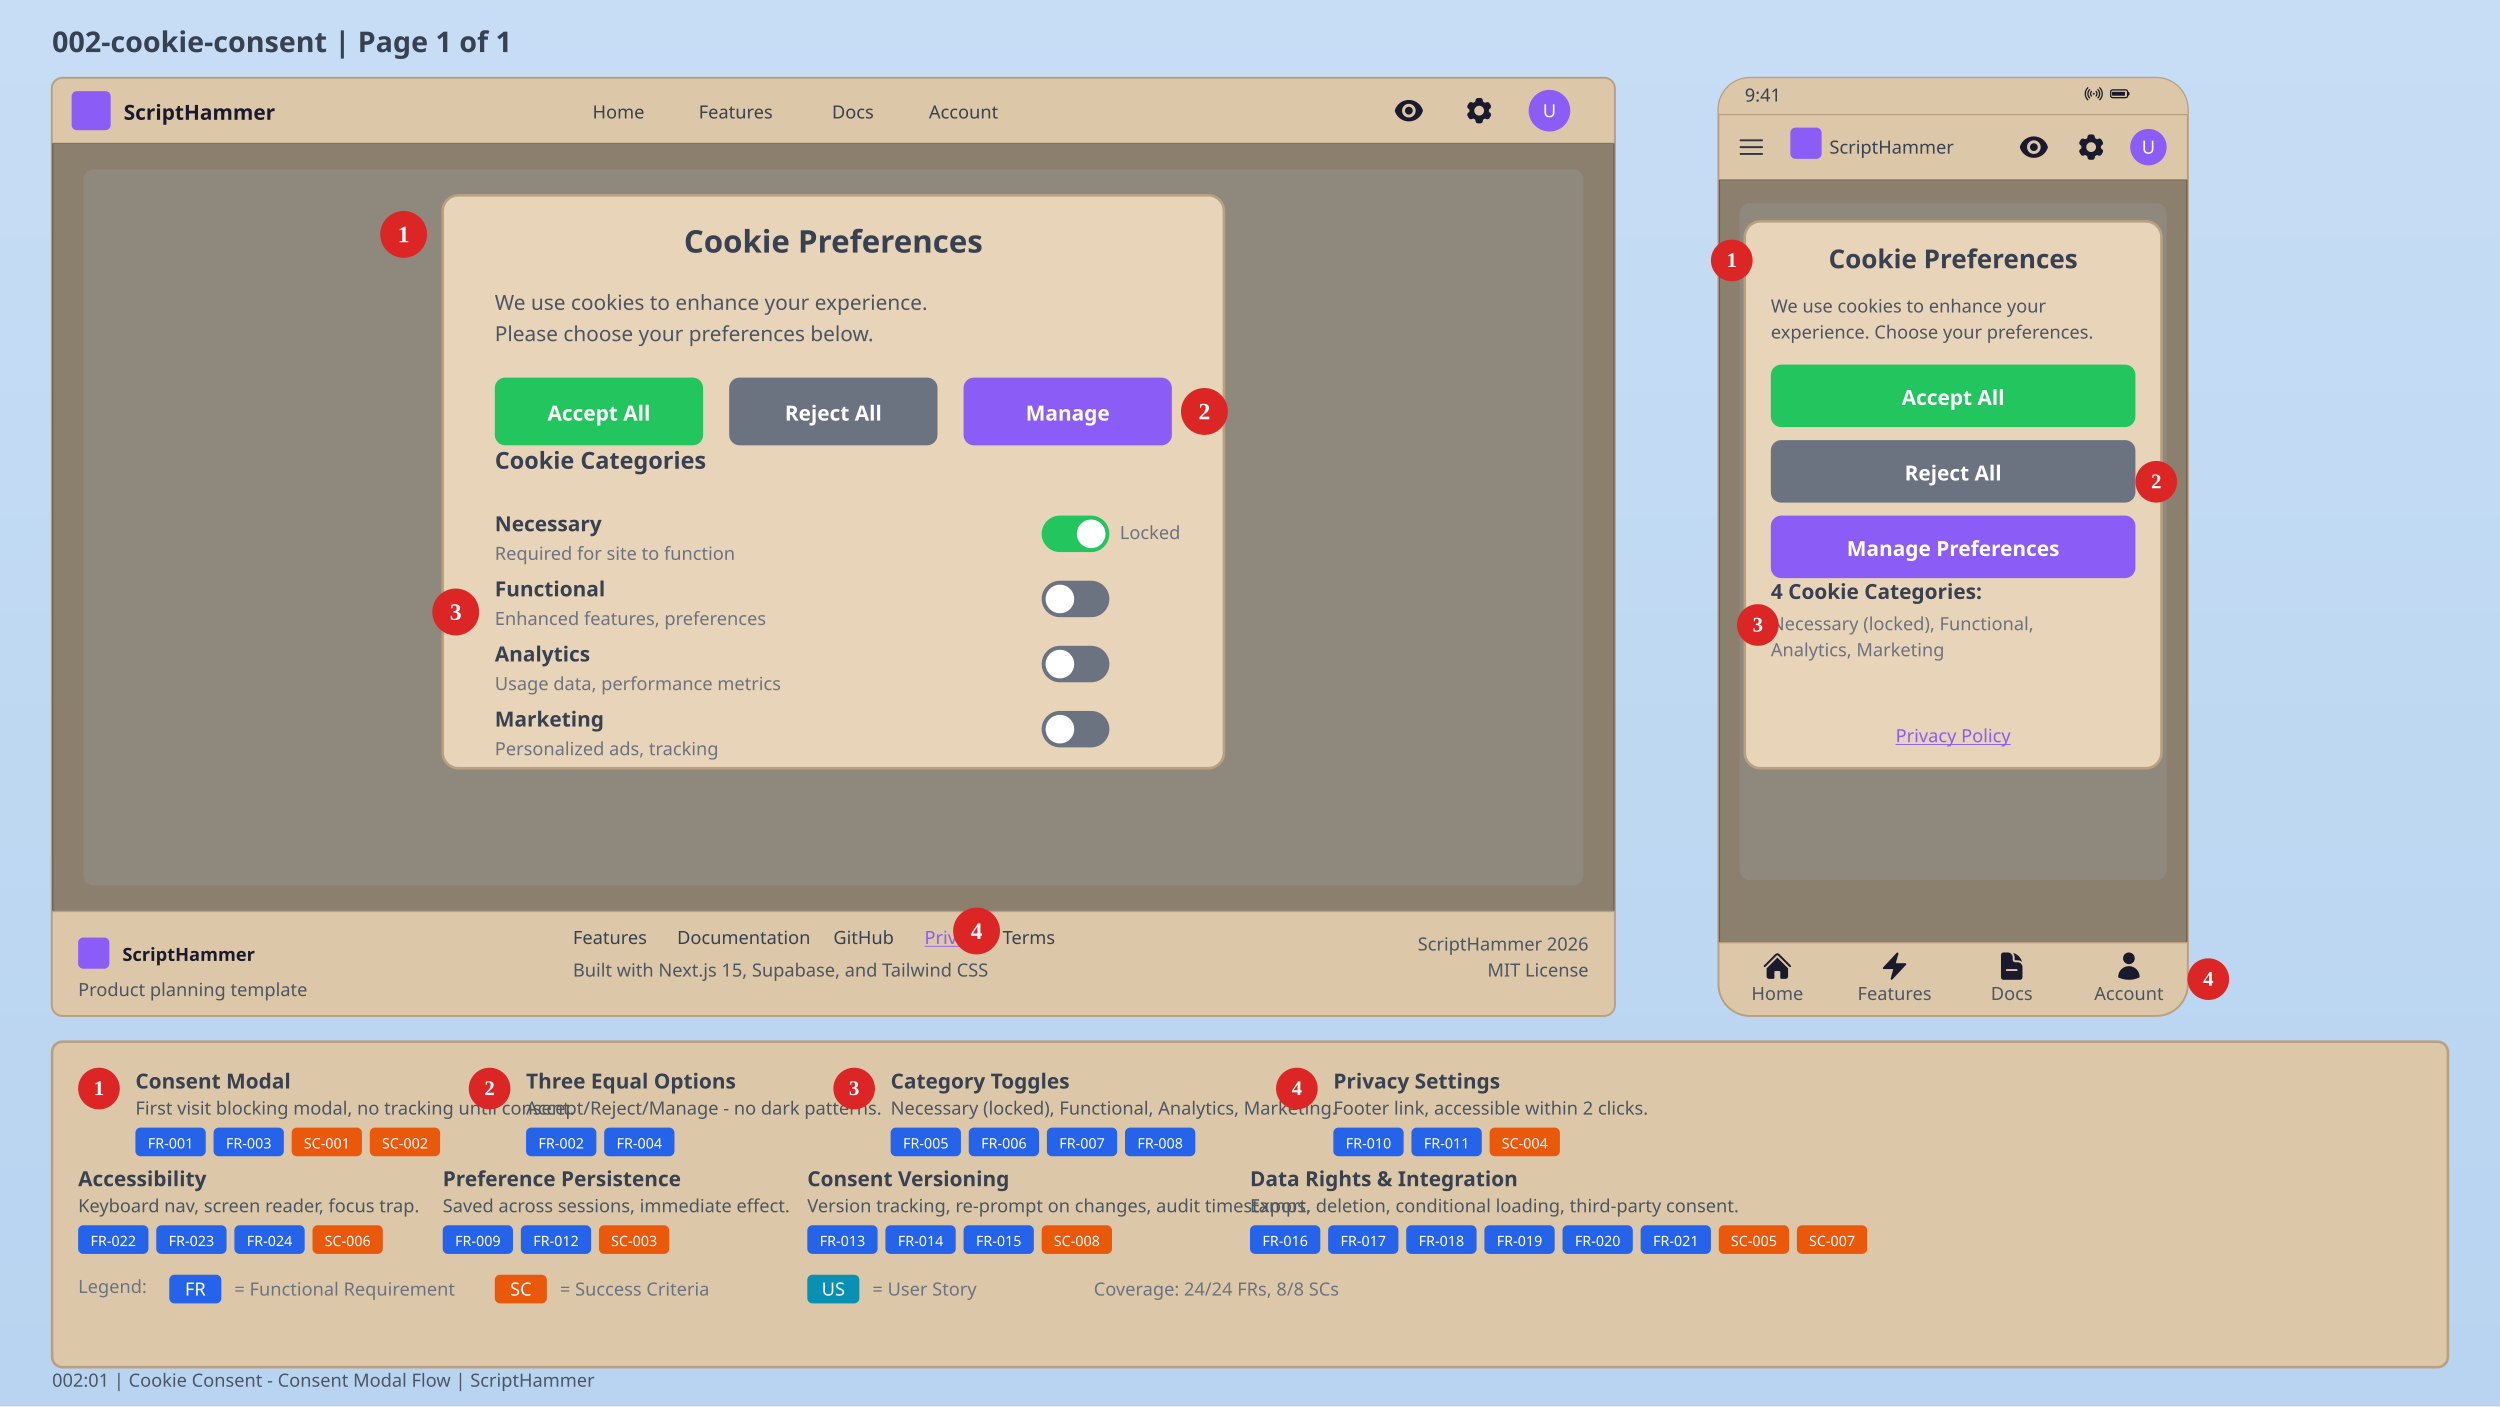
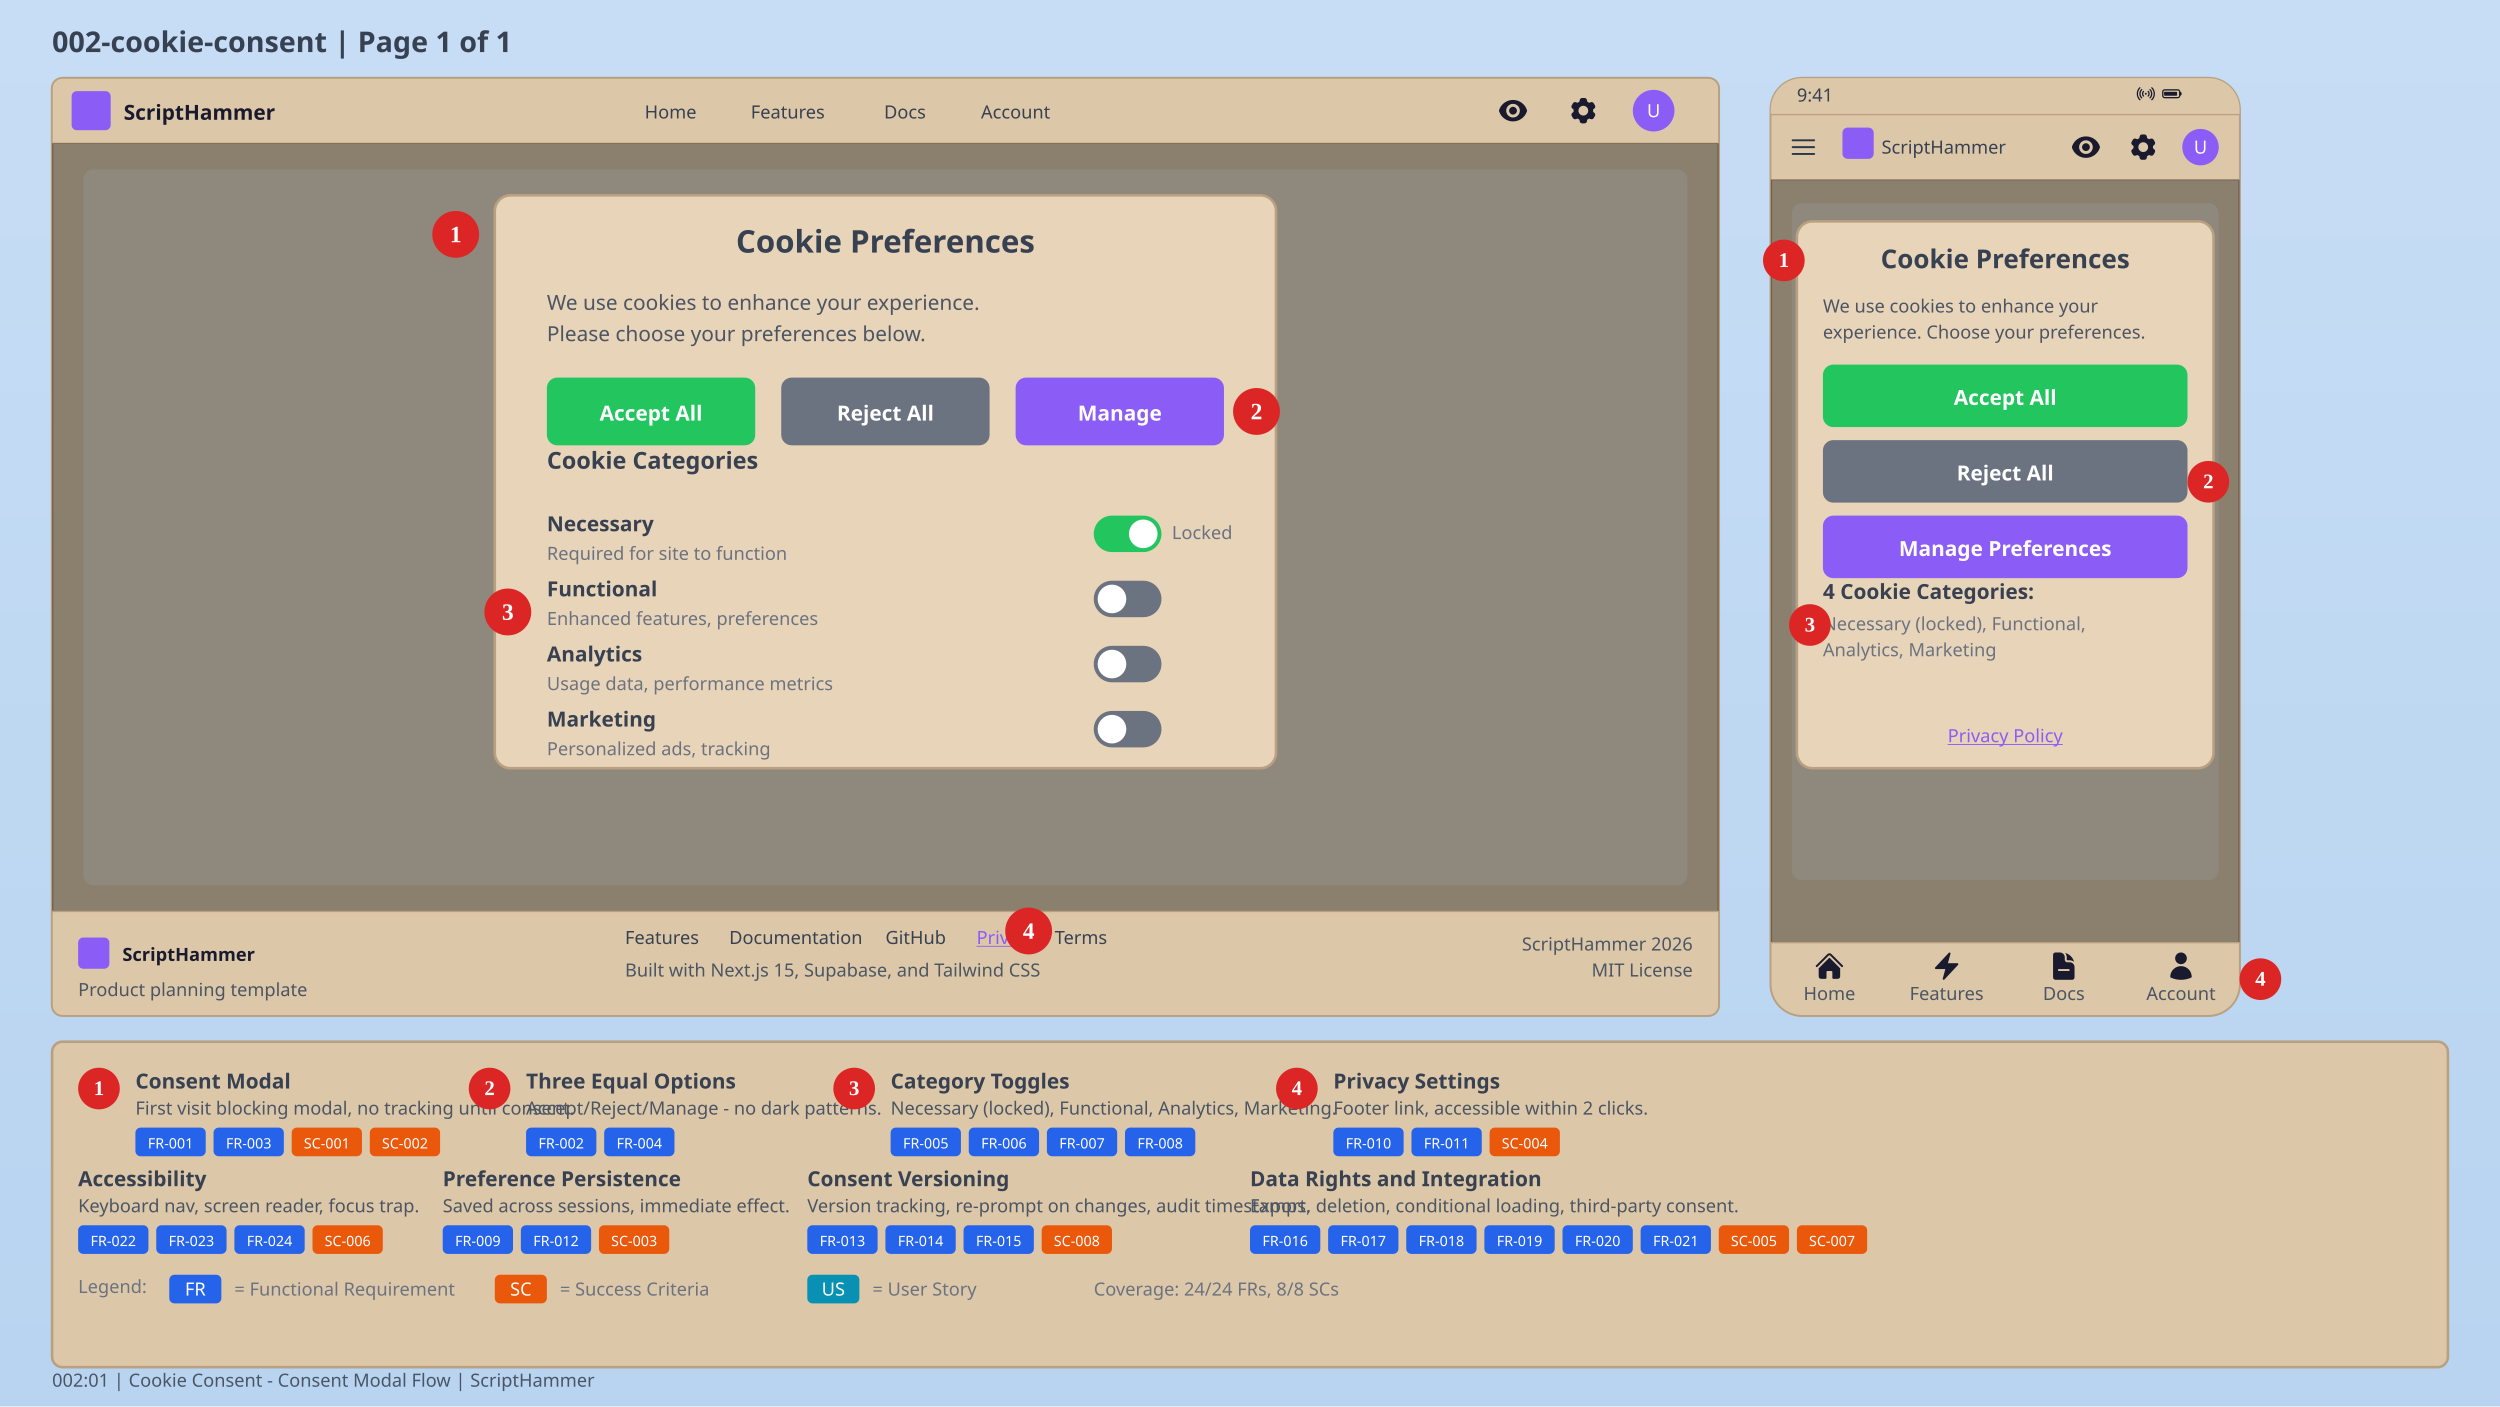
<svg xmlns="http://www.w3.org/2000/svg" viewBox="0 0 1920 1080" width="1920" height="1080">
  <defs>
    <linearGradient id="bg" x1="0%" y1="0%" x2="0%" y2="100%">
      <stop offset="0%" stop-color="#c7ddf5" />
      <stop offset="100%" stop-color="#b8d4f0" />
    </linearGradient>
  </defs>
  <rect width="1920" height="1080" fill="url(#bg)" />
  <text x="40" y="40" fill="#374151" font-family="system-ui, sans-serif" font-size="22" font-weight="bold">
    002-cookie-consent | Page 1 of 1
  </text>
  <g id="desktop" transform="translate(40, 60)">
-     <rect width="1200" height="720" rx="8" fill="#e8d4b8" stroke="#b8a080" stroke-width="2" />
+     <rect width="1280" height="720" rx="8" fill="#e8d4b8" stroke="#b8a080" stroke-width="2" />
    <g id="desktop-header" transform="translate(0, 0)">
-       <path d="M 8 0 L 1192 0 A 8 8 0 0 1 1200 8 L 1200 50 L 0 50 L 0 8 A 8 8 0 0 1 8 0 Z" fill="#dcc8a8" stroke="#b8a080" />
+       <path d="M 8 0 L 1272 0 A 8 8 0 0 1 1280 8 L 1280 50 L 0 50 L 0 8 A 8 8 0 0 1 8 0 Z" fill="#dcc8a8" stroke="#b8a080" />
      <rect x="15" y="10" width="30" height="30" rx="4" fill="#8b5cf6" />
      <text x="55" y="32" fill="#1a1a2e" font-family="system-ui, sans-serif" font-size="16" font-weight="700">ScriptHammer</text>
-       <g id="nav-items" transform="translate(400, 3)">
+       <g id="nav-items" transform="translate(440, 3)">
        <g id="nav-home">
          <rect x="0" width="70" height="44" rx="4" fill="transparent" />
          <text x="35" y="28" text-anchor="middle" fill="#374151" font-family="system-ui, sans-serif" font-size="14" font-weight="500">Home</text>
        </g>
        <g id="nav-features">
          <rect x="80" width="90" height="44" rx="4" fill="transparent" />
          <text x="125" y="28" text-anchor="middle" fill="#374151" font-family="system-ui, sans-serif" font-size="14" font-weight="500">Features</text>
        </g>
        <g id="nav-docs">
          <rect x="180" width="70" height="44" rx="4" fill="transparent" />
          <text x="215" y="28" text-anchor="middle" fill="#374151" font-family="system-ui, sans-serif" font-size="14" font-weight="500">Docs</text>
        </g>
        <g id="nav-account">
          <rect x="260" width="80" height="44" rx="4" fill="transparent" />
          <text x="300" y="28" text-anchor="middle" fill="#374151" font-family="system-ui, sans-serif" font-size="14" font-weight="500">Account</text>
        </g>
      </g>
-       <g transform="translate(1020, 3)">
+       <g transform="translate(1100, 3)">
        <rect x="0" y="0" width="44" height="44" rx="4" fill="transparent" />
        <g transform="translate(10, 10)">
          <path fill="#1a1a2e" d="M12 15a3 3 0 1 0 0-6 3 3 0 0 0 0 6Z" />
          <path fill="#1a1a2e" fill-rule="evenodd" clip-rule="evenodd" d="M1.323 11.447C2.811 6.976 7.028 3.75 12.001 3.75c4.97 0 9.185 3.223 10.675 7.69.12.362.12.752 0 1.113-1.487 4.471-5.705 7.697-10.677 7.697-4.97 0-9.186-3.223-10.675-7.69a1.762 1.762 0 0 1 0-1.113ZM17.25 12a5.25 5.25 0 1 1-10.5 0 5.25 5.25 0 0 1 10.5 0Z" />
        </g>
        <rect x="54" y="0" width="44" height="44" rx="4" fill="transparent" />
        <g transform="translate(64, 10)">
          <path fill="#1a1a2e" fill-rule="evenodd" clip-rule="evenodd" d="M11.078 2.25C10.161 2.25 9.379 2.913 9.228 3.817L9.05 4.889C9.03 5.01 8.935 5.15 8.753 5.237C8.409 5.403 8.08 5.594 7.767 5.808C7.601 5.922 7.433 5.933 7.318 5.89L6.299 5.508C5.44 5.187 4.475 5.533 4.017 6.327L3.095 7.924C2.637 8.717 2.819 9.726 3.527 10.309L4.368 11.001C4.462 11.079 4.536 11.23 4.521 11.431C4.507 11.619 4.5 11.809 4.5 12C4.5 12.191 4.507 12.381 4.521 12.569C4.536 12.77 4.462 12.922 4.368 13L3.527 13.692C2.819 14.274 2.637 15.283 3.095 16.077L4.017 17.674C4.475 18.467 5.44 18.814 6.299 18.492L7.318 18.11C7.433 18.067 7.601 18.079 7.768 18.192C8.08 18.406 8.409 18.597 8.753 18.762C8.935 18.85 9.03 18.99 9.05 19.111L9.228 20.183C9.379 21.087 10.161 21.75 11.078 21.75H12.922C13.838 21.75 14.621 21.087 14.771 20.183L14.95 19.111C14.97 18.99 15.064 18.85 15.247 18.762C15.591 18.597 15.92 18.406 16.232 18.192C16.399 18.078 16.567 18.067 16.682 18.11L17.701 18.492C18.56 18.813 19.525 18.467 19.983 17.673L20.905 16.076C21.363 15.283 21.18 14.274 20.473 13.691L19.632 12.999C19.538 12.921 19.463 12.77 19.479 12.569C19.493 12.381 19.5 12.191 19.5 12C19.5 11.809 19.493 11.619 19.479 11.431C19.463 11.23 19.538 11.078 19.632 11L20.473 10.308C21.18 9.726 21.363 8.717 20.905 7.923L19.983 6.326C19.525 5.533 18.56 5.187 17.701 5.508L16.682 5.89C16.567 5.933 16.399 5.921 16.232 5.807C15.92 5.594 15.591 5.403 15.247 5.237C15.064 5.15 14.97 5.01 14.95 4.889L14.771 3.817C14.621 2.913 13.838 2.25 12.922 2.25H11.078ZM12 15.75C14.071 15.75 15.75 14.071 15.75 12C15.75 9.929 14.071 8.25 12 8.25C9.929 8.25 8.25 9.929 8.25 12C8.25 14.071 9.929 15.75 12 15.75Z" />
        </g>
        <circle cx="130" cy="22" r="16" fill="#8b5cf6" />
        <text x="130" y="27" text-anchor="middle" fill="#fff" font-family="system-ui, sans-serif" font-size="14">U</text>
      </g>
    </g>
-     <rect x="24" y="70" width="1152" height="550" rx="8" fill="#f5f0e6" opacity="0.5" />
-     <text x="600" y="350" fill="#6b7280" font-family="system-ui, sans-serif" font-size="18" text-anchor="middle" opacity="0.5">Main Application Content</text>
-     <rect x="0" y="50" width="1200" height="590" fill="#000" opacity="0.4" />
-     <g transform="translate(300, 90)">
+     <rect x="24" y="70" width="1232" height="550" rx="8" fill="#f5f0e6" opacity="0.5" />
+     <text x="640" y="350" fill="#6b7280" font-family="system-ui, sans-serif" font-size="18" text-anchor="middle" opacity="0.5">Main Application Content</text>
+     <rect x="0" y="50" width="1280" height="590" fill="#000" opacity="0.4" />
+     <g transform="translate(340, 90)">
      <rect width="600" height="440" rx="12" fill="#e8d4b8" stroke="#b8a080" stroke-width="2" />
      <text x="300" y="44" fill="#374151" font-family="system-ui, sans-serif" font-size="24" font-weight="bold" text-anchor="middle">Cookie Preferences</text>
      <text x="40" y="88" fill="#4b5563" font-family="system-ui, sans-serif" font-size="16">We use cookies to enhance your experience.</text>
      <text x="40" y="112" fill="#4b5563" font-family="system-ui, sans-serif" font-size="16">Please choose your preferences below.</text>
      <g transform="translate(-30, 30)">
        <circle r="18" fill="#dc2626" />
        <text y="6" fill="#fff" font-size="18" font-weight="bold" text-anchor="middle">1</text>
      </g>
      <g transform="translate(40, 140)">
        <rect width="160" height="52" rx="8" fill="#22c55e" />
        <text x="80" y="33" fill="#fff" font-family="system-ui, sans-serif" font-size="16" font-weight="bold" text-anchor="middle">Accept All</text>
        <rect x="180" width="160" height="52" rx="8" fill="#6b7280" />
        <text x="260" y="33" fill="#fff" font-family="system-ui, sans-serif" font-size="16" font-weight="bold" text-anchor="middle">Reject All</text>
        <rect x="360" width="160" height="52" rx="8" fill="#8b5cf6" />
        <text x="440" y="33" fill="#fff" font-family="system-ui, sans-serif" font-size="16" font-weight="bold" text-anchor="middle">Manage</text>
        <g transform="translate(545, 26)">
          <circle r="18" fill="#dc2626" />
          <text y="6" fill="#fff" font-size="18" font-weight="bold" text-anchor="middle">2</text>
        </g>
      </g>
      <g transform="translate(40, 210)">
        <text x="0" y="0" fill="#374151" font-family="system-ui, sans-serif" font-size="18" font-weight="bold">Cookie Categories</text>
        <g transform="translate(0, 30)">
          <text x="0" y="18" fill="#374151" font-family="system-ui, sans-serif" font-size="16" font-weight="bold">Necessary</text>
          <text x="0" y="40" fill="#6b7280" font-family="system-ui, sans-serif" font-size="14">Required for site to function</text>
          <rect x="420" y="6" width="52" height="28" rx="14" fill="#22c55e" />
          <circle cx="458" cy="20" r="11" fill="#fff" />
          <text x="480" y="24" fill="#6b7280" font-family="system-ui, sans-serif" font-size="14">Locked</text>
        </g>
        <g transform="translate(0, 80)">
          <text x="0" y="18" fill="#374151" font-family="system-ui, sans-serif" font-size="16" font-weight="bold">Functional</text>
          <text x="0" y="40" fill="#6b7280" font-family="system-ui, sans-serif" font-size="14">Enhanced features, preferences</text>
          <rect x="420" y="6" width="52" height="28" rx="14" fill="#6b7280" />
          <circle cx="434" cy="20" r="11" fill="#fff" />
        </g>
        <g transform="translate(0, 130)">
          <text x="0" y="18" fill="#374151" font-family="system-ui, sans-serif" font-size="16" font-weight="bold">Analytics</text>
          <text x="0" y="40" fill="#6b7280" font-family="system-ui, sans-serif" font-size="14">Usage data, performance metrics</text>
          <rect x="420" y="6" width="52" height="28" rx="14" fill="#6b7280" />
          <circle cx="434" cy="20" r="11" fill="#fff" />
        </g>
        <g transform="translate(0, 180)">
          <text x="0" y="18" fill="#374151" font-family="system-ui, sans-serif" font-size="16" font-weight="bold">Marketing</text>
          <text x="0" y="40" fill="#6b7280" font-family="system-ui, sans-serif" font-size="14">Personalized ads, tracking</text>
          <rect x="420" y="6" width="52" height="28" rx="14" fill="#6b7280" />
          <circle cx="434" cy="20" r="11" fill="#fff" />
        </g>
        <g transform="translate(-30, 110)">
          <circle r="18" fill="#dc2626" />
          <text y="6" fill="#fff" font-size="18" font-weight="bold" text-anchor="middle">3</text>
        </g>
      </g>
    </g>
    <g id="site-footer" transform="translate(0, 640)">
-       <path d="M 0 0 L 1200 0 L 1200 72 A 8 8 0 0 1 1192 80 L 8 80 A 8 8 0 0 1 0 72 Z" fill="#dcc8a8" stroke="#b8a080" />
+       <path d="M 0 0 L 1280 0 L 1280 72 A 8 8 0 0 1 1272 80 L 8 80 A 8 8 0 0 1 0 72 Z" fill="#dcc8a8" stroke="#b8a080" />
      <g transform="translate(20, 20)">
        <rect x="0" y="0" width="24" height="24" rx="4" fill="#8b5cf6" />
        <text x="34" y="18" fill="#1a1a2e" font-family="system-ui, sans-serif" font-size="14" font-weight="700">ScriptHammer</text>
        <text x="0" y="45" fill="#4b5563" font-family="system-ui, sans-serif" font-size="14">Product planning template</text>
      </g>
-       <g transform="translate(400, 25)">
+       <g transform="translate(440, 25)">
        <text x="0" y="0" fill="#374151" font-family="system-ui, sans-serif" font-size="14" font-weight="500">Features</text>
        <text x="80" y="0" fill="#374151" font-family="system-ui, sans-serif" font-size="14" font-weight="500">Documentation</text>
        <text x="200" y="0" fill="#374151" font-family="system-ui, sans-serif" font-size="14" font-weight="500">GitHub</text>
        <text x="270" y="0" fill="#8b5cf6" font-family="system-ui, sans-serif" font-size="14" font-weight="500" text-decoration="underline">Privacy</text>
        <text x="330" y="0" fill="#374151" font-family="system-ui, sans-serif" font-size="14" font-weight="500">Terms</text>
        <text x="0" y="25" fill="#4b5563" font-family="system-ui, sans-serif" font-size="14">Built with Next.js 15, Supabase, and Tailwind CSS</text>
      </g>
-       <g transform="translate(1180, 30)">
+       <g transform="translate(1260, 30)">
        <text x="0" y="0" fill="#4b5563" font-family="system-ui, sans-serif" font-size="14" text-anchor="end">ScriptHammer 2026</text>
        <text x="0" y="20" fill="#4b5563" font-family="system-ui, sans-serif" font-size="14" text-anchor="end">MIT License</text>
      </g>
-       <g transform="translate(710, 15)">
+       <g transform="translate(750, 15)">
        <circle r="18" fill="#dc2626" />
        <text y="6" fill="#fff" font-size="18" font-weight="bold" text-anchor="middle">4</text>
      </g>
    </g>
  </g>
-   <g id="mobile" transform="translate(1320, 60)">
+   <g id="mobile" transform="translate(1360, 60)">
    <rect width="360" height="720" rx="24" fill="#e8d4b8" stroke="#b8a080" stroke-width="2" />
    <g id="mobile-header-group" transform="translate(0, 0)">
      <g id="status-bar">
        <path d="M 24 0 L 336 0 A 24 24 0 0 1 360 24 L 360 28 L 0 28 L 0 24 A 24 24 0 0 1 24 0 Z" fill="#dcc8a8" />
        <text x="20" y="18" fill="#374151" font-family="system-ui, sans-serif" font-size="14" font-weight="500">9:41</text>
        <g transform="translate(280, 4)">
          <g transform="translate(0, 0) scale(0.667)">
            <path fill="#1a1a2e" d="M5.636 4.575a.75.75 0 0 1 0 1.061 9 9 0 0 0 0 12.728.75.75 0 1 1-1.06 1.06c-4.101-4.1-4.101-10.748 0-14.849a.75.75 0 0 1 1.06 0Zm12.728 0a.75.75 0 0 1 1.06 0c4.101 4.1 4.101 10.75 0 14.85a.75.75 0 1 1-1.06-1.061 9 9 0 0 0 0-12.728.75.75 0 0 1 0-1.06ZM7.757 6.697a.75.75 0 0 1 0 1.06 6 6 0 0 0 0 8.486.75.75 0 0 1-1.06 1.06 7.5 7.5 0 0 1 0-10.606.75.75 0 0 1 1.06 0Zm8.486 0a.75.75 0 0 1 1.06 0 7.5 7.5 0 0 1 0 10.606.75.75 0 0 1-1.06-1.06 6 6 0 0 0 0-8.486.75.75 0 0 1 0-1.06ZM9.879 8.818a.75.75 0 0 1 0 1.06 3 3 0 0 0 0 4.243.75.75 0 1 1-1.061 1.061 4.5 4.5 0 0 1 0-6.364.75.75 0 0 1 1.06 0Zm4.242 0a.75.75 0 0 1 1.061 0 4.5 4.5 0 0 1 0 6.364.75.75 0 0 1-1.06-1.06 3 3 0 0 0 0-4.243.75.75 0 0 1 0-1.061ZM10.875 12a1.125 1.125 0 1 1 2.25 0 1.125 1.125 0 0 1-2.25 0Z" />
          </g>
          <g transform="translate(20, 0) scale(0.667)">
            <path fill="#1a1a2e" fill-rule="evenodd" clip-rule="evenodd" d="M.75 9.75a3 3 0 0 1 3-3h15a3 3 0 0 1 3 3v.038c.856.173 1.5.93 1.5 1.837v.75c0 .907-.644 1.664-1.5 1.838v.037a3 3 0 0 1-3 3h-15a3 3 0 0 1-3-3v-4.5Zm3-1.5a1.5 1.5 0 0 0-1.5 1.5v4.5a1.5 1.5 0 0 0 1.5 1.5h15a1.5 1.5 0 0 0 1.5-1.5v-4.5a1.5 1.5 0 0 0-1.5-1.5h-15Z" />
            <path fill="#1a1a2e" d="M3 10.5a.75.75 0 0 1 .75-.75h13.5a.75.75 0 0 1 .75.75v3a.75.75 0 0 1-.75.75H3.75a.75.75 0 0 1-.75-.75v-3Z" />
          </g>
        </g>
      </g>
      <g id="mobile-header" transform="translate(0, 28)">
        <rect width="360" height="50" rx="0" fill="#dcc8a8" stroke="#b8a080" />
        <rect x="3" y="3" width="44" height="44" rx="4" fill="transparent" />
        <g transform="translate(13, 13)">
          <path fill="#2d3748" fill-rule="evenodd" clip-rule="evenodd" d="M3 6.75A.75.75 0 0 1 3.75 6h16.5a.75.75 0 0 1 0 1.5H3.75A.75.75 0 0 1 3 6.75ZM3 12a.75.75 0 0 1 .75-.75h16.5a.75.75 0 0 1 0 1.5H3.75A.75.75 0 0 1 3 12Zm0 5.25a.75.75 0 0 1 .75-.75h16.5a.75.75 0 0 1 0 1.5H3.75a.75.75 0 0 1-.75-.75Z" />
        </g>
        <rect x="55" y="10" width="24" height="24" rx="4" fill="#8b5cf6" />
        <text x="85" y="30" fill="#374151" font-family="system-ui, sans-serif" font-size="14" font-weight="500">ScriptHammer</text>
        <g transform="translate(220, 3)">
          <rect x="0" y="0" width="44" height="44" rx="4" fill="transparent" />
          <g transform="translate(10, 10)">
            <path fill="#1a1a2e" d="M12 15a3 3 0 1 0 0-6 3 3 0 0 0 0 6Z" />
            <path fill="#1a1a2e" fill-rule="evenodd" clip-rule="evenodd" d="M1.323 11.447C2.811 6.976 7.028 3.75 12.001 3.75c4.97 0 9.185 3.223 10.675 7.69.12.362.12.752 0 1.113-1.487 4.471-5.705 7.697-10.677 7.697-4.97 0-9.186-3.223-10.675-7.69a1.762 1.762 0 0 1 0-1.113ZM17.25 12a5.25 5.25 0 1 1-10.5 0 5.25 5.25 0 0 1 10.5 0Z" />
          </g>
          <rect x="44" y="0" width="44" height="44" rx="4" fill="transparent" />
          <g transform="translate(54, 10)">
            <path fill="#1a1a2e" fill-rule="evenodd" clip-rule="evenodd" d="M11.078 2.25C10.161 2.25 9.379 2.913 9.228 3.817L9.05 4.889C9.03 5.01 8.935 5.15 8.753 5.237C8.409 5.403 8.08 5.594 7.767 5.808C7.601 5.922 7.433 5.933 7.318 5.89L6.299 5.508C5.44 5.187 4.475 5.533 4.017 6.327L3.095 7.924C2.637 8.717 2.819 9.726 3.527 10.309L4.368 11.001C4.462 11.079 4.536 11.23 4.521 11.431C4.507 11.619 4.5 11.809 4.5 12C4.5 12.191 4.507 12.381 4.521 12.569C4.536 12.77 4.462 12.922 4.368 13L3.527 13.692C2.819 14.274 2.637 15.283 3.095 16.077L4.017 17.674C4.475 18.467 5.44 18.814 6.299 18.492L7.318 18.11C7.433 18.067 7.601 18.079 7.768 18.192C8.08 18.406 8.409 18.597 8.753 18.762C8.935 18.85 9.03 18.99 9.05 19.111L9.228 20.183C9.379 21.087 10.161 21.75 11.078 21.75H12.922C13.838 21.75 14.621 21.087 14.771 20.183L14.95 19.111C14.97 18.99 15.064 18.85 15.247 18.762C15.591 18.597 15.92 18.406 16.232 18.192C16.399 18.078 16.567 18.067 16.682 18.11L17.701 18.492C18.56 18.813 19.525 18.467 19.983 17.673L20.905 16.076C21.363 15.283 21.18 14.274 20.473 13.691L19.632 12.999C19.538 12.921 19.463 12.77 19.479 12.569C19.493 12.381 19.5 12.191 19.5 12C19.5 11.809 19.493 11.619 19.479 11.431C19.463 11.23 19.538 11.078 19.632 11L20.473 10.308C21.18 9.726 21.363 8.717 20.905 7.923L19.983 6.326C19.525 5.533 18.56 5.187 17.701 5.508L16.682 5.89C16.567 5.933 16.399 5.921 16.232 5.807C15.92 5.594 15.591 5.403 15.247 5.237C15.064 5.15 14.97 5.01 14.95 4.889L14.771 3.817C14.621 2.913 13.838 2.25 12.922 2.25H11.078ZM12 15.75C14.071 15.75 15.75 14.071 15.75 12C15.75 9.929 14.071 8.25 12 8.25C9.929 8.25 8.25 9.929 8.25 12C8.25 14.071 9.929 15.75 12 15.75Z" />
          </g>
          <circle cx="110" cy="22" r="14" fill="#8b5cf6" />
          <text x="110" y="27" text-anchor="middle" fill="#fff" font-family="system-ui, sans-serif" font-size="14">U</text>
        </g>
      </g>
    </g>
    <rect x="16" y="96" width="328" height="520" rx="8" fill="#f5f0e6" opacity="0.5" />
    <rect x="0" y="78" width="360" height="586" fill="#000" opacity="0.4" />
    <g transform="translate(20, 110)">
      <rect width="320" height="420" rx="12" fill="#e8d4b8" stroke="#b8a080" stroke-width="2" />
      <text x="160" y="36" fill="#374151" font-family="system-ui, sans-serif" font-size="20" font-weight="bold" text-anchor="middle">Cookie Preferences</text>
      <text x="20" y="70" fill="#4b5563" font-family="system-ui, sans-serif" font-size="14">We use cookies to enhance your</text>
      <text x="20" y="90" fill="#4b5563" font-family="system-ui, sans-serif" font-size="14">experience. Choose your preferences.</text>
      <g transform="translate(-10, 30)">
        <circle r="16" fill="#dc2626" />
        <text y="5" fill="#fff" font-size="16" font-weight="bold" text-anchor="middle">1</text>
      </g>
      <g transform="translate(20, 110)">
        <rect width="280" height="48" rx="8" fill="#22c55e" />
        <text x="140" y="31" fill="#fff" font-family="system-ui, sans-serif" font-size="16" font-weight="bold" text-anchor="middle">Accept All</text>
        <rect y="58" width="280" height="48" rx="8" fill="#6b7280" />
        <text x="140" y="89" fill="#fff" font-family="system-ui, sans-serif" font-size="16" font-weight="bold" text-anchor="middle">Reject All</text>
        <rect y="116" width="280" height="48" rx="8" fill="#8b5cf6" />
        <text x="140" y="147" fill="#fff" font-family="system-ui, sans-serif" font-size="16" font-weight="bold" text-anchor="middle">Manage Preferences</text>
        <g transform="translate(296, 90)">
          <circle r="16" fill="#dc2626" />
          <text y="5" fill="#fff" font-size="16" font-weight="bold" text-anchor="middle">2</text>
        </g>
      </g>
      <g transform="translate(20, 290)">
        <text x="0" y="0" fill="#374151" font-family="system-ui, sans-serif" font-size="16" font-weight="bold">4 Cookie Categories:</text>
        <text x="0" y="24" fill="#6b7280" font-family="system-ui, sans-serif" font-size="14">Necessary (locked), Functional,</text>
        <text x="0" y="44" fill="#6b7280" font-family="system-ui, sans-serif" font-size="14">Analytics, Marketing</text>
        <g transform="translate(-10, 20)">
          <circle r="16" fill="#dc2626" />
          <text y="5" fill="#fff" font-size="16" font-weight="bold" text-anchor="middle">3</text>
        </g>
      </g>
      <text x="160" y="400" fill="#8b5cf6" font-family="system-ui, sans-serif" font-size="14" text-anchor="middle" text-decoration="underline">Privacy Policy</text>
    </g>
    <g id="mobile-bottom-nav" transform="translate(0, 664)">
      <path d="M 0 0 L 360 0 L 360 32 A 24 24 0 0 1 336 56 L 24 56 A 24 24 0 0 1 0 32 Z" fill="#dcc8a8" stroke="#b8a080" />
      <g id="tab-home" transform="translate(0, 0)">
        <path d="M 0 0 L 90 0 L 90 56 L 24 56 A 24 24 0 0 1 0 32 L 0 0 Z" fill="transparent" />
        <g transform="translate(33, 6)">
          <path fill="#1a1a2e" d="M11.47 3.841a.75.75 0 0 1 1.06 0l8.69 8.69a.75.75 0 1 0 1.06-1.061l-8.689-8.69a2.25 2.25 0 0 0-3.182 0l-8.69 8.69a.75.75 0 1 0 1.061 1.06l8.69-8.689Z" />
          <path fill="#1a1a2e" d="m12 5.432 8.159 8.159c.03.03.06.058.091.086v6.198c0 1.035-.84 1.875-1.875 1.875H15a.75.75 0 0 1-.75-.75v-4.5a.75.75 0 0 0-.75-.75h-3a.75.75 0 0 0-.75.75V21a.75.75 0 0 1-.75.75H5.625a1.875 1.875 0 0 1-1.875-1.875v-6.198a2.29 2.29 0 0 0 .091-.086L12 5.432Z" />
        </g>
        <text x="45" y="44" text-anchor="middle" fill="#4b5563" font-family="system-ui, sans-serif" font-size="14">Home</text>
      </g>
      <g id="tab-features" transform="translate(90, 0)">
        <rect width="90" height="56" fill="transparent" />
        <g transform="translate(33, 6)">
          <path fill="#1a1a2e" d="M14.615 1.595C14.916 1.763 15.064 2.115 14.974 2.447L12.982 9.75H20.25C20.549 9.75 20.819 9.927 20.938 10.201C21.057 10.475 21.002 10.793 20.798 11.012L10.298 22.262C10.063 22.514 9.686 22.573 9.385 22.405C9.084 22.237 8.936 21.885 9.026 21.553L11.018 14.25H3.75C3.451 14.25 3.181 14.073 3.062 13.799C2.943 13.525 2.998 13.207 3.202 12.988L13.702 1.738C13.937 1.486 14.314 1.427 14.615 1.595Z" />
        </g>
        <text x="45" y="44" text-anchor="middle" fill="#4b5563" font-family="system-ui, sans-serif" font-size="14">Features</text>
      </g>
      <g id="tab-docs" transform="translate(180, 0)">
        <rect width="90" height="56" fill="transparent" />
        <g transform="translate(33, 6)">
          <path fill="#1a1a2e" d="M5.625 1.5C4.589 1.5 3.75 2.339 3.75 3.375V20.625C3.75 21.66 4.589 22.5 5.625 22.5H18.375C19.41 22.5 20.25 21.66 20.25 20.625V12.75C20.25 10.679 18.571 9 16.5 9H14.625C13.589 9 12.75 8.161 12.75 7.125V5.25C12.75 3.179 11.071 1.5 9 1.5H5.625ZM7.5 15C7.5 14.586 7.836 14.25 8.25 14.25H15.75C16.164 14.25 16.5 14.586 16.5 15C16.5 15.414 16.164 15.75 15.75 15.75H8.25C7.836 15.75 7.5 15.414 7.5 15ZM8.25 17.25C7.836 17.25 7.5 17.586 7.5 18C7.5 18.414 7.836 18.75 8.25 18.75H12C12.414 18.75 12.75 18.414 12.75 18C12.75 17.586 12.414 17.25 12 17.25H8.25Z" />
          <path fill="#1a1a2e" d="M12.971 1.816C13.768 2.736 14.25 3.937 14.25 5.25V7.125C14.25 7.332 14.418 7.5 14.625 7.5H16.5C17.813 7.5 19.014 7.982 19.934 8.779C19.046 5.38 16.37 2.704 12.971 1.816Z" />
        </g>
        <text x="45" y="44" text-anchor="middle" fill="#4b5563" font-family="system-ui, sans-serif" font-size="14">Docs</text>
      </g>
      <g id="tab-account" transform="translate(270, 0)">
        <path d="M 0 0 L 90 0 L 90 32 A 24 24 0 0 1 66 56 L 0 56 L 0 0 Z" fill="transparent" />
        <g transform="translate(33, 6)">
          <path fill="#1a1a2e" fill-rule="evenodd" clip-rule="evenodd" d="M7.5 6a4.5 4.5 0 1 1 9 0 4.5 4.5 0 0 1-9 0ZM3.751 20.105a8.25 8.25 0 0 1 16.498 0 .75.75 0 0 1-.437.695A18.683 18.683 0 0 1 12 22.5c-2.786 0-5.433-.608-7.812-1.7a.75.75 0 0 1-.437-.695Z" />
        </g>
        <text x="45" y="44" text-anchor="middle" fill="#4b5563" font-family="system-ui, sans-serif" font-size="14">Account</text>
      </g>
      <g transform="translate(376, 28)">
        <circle r="16" fill="#dc2626" />
        <text y="5" fill="#fff" font-size="16" font-weight="bold" text-anchor="middle">4</text>
      </g>
    </g>
  </g>
  <g id="annotations" transform="translate(40, 800)">
    <rect width="1840" height="250" rx="8" fill="#dcc8a8" stroke="#b8a080" stroke-width="2" />
    <g transform="translate(20, 20)">
      <circle cx="16" cy="16" r="16" fill="#dc2626" />
      <text x="16" y="21" fill="#fff" font-size="16" font-weight="bold" text-anchor="middle">1</text>
      <text x="44" y="16" fill="#374151" font-family="system-ui, sans-serif" font-size="16" font-weight="bold">Consent Modal</text>
      <text x="44" y="36" fill="#4b5563" font-family="system-ui, sans-serif" font-size="14">First visit blocking modal, no tracking until consent.</text>
      <a href="#FR-001">
        <rect x="44" y="46" width="54" height="22" rx="4" fill="#2563eb" />
        <text x="71" y="62" fill="#fff" font-family="system-ui, sans-serif" font-size="11" text-anchor="middle">FR-001</text>
      </a>
      <a href="#FR-003">
        <rect x="104" y="46" width="54" height="22" rx="4" fill="#2563eb" />
        <text x="131" y="62" fill="#fff" font-family="system-ui, sans-serif" font-size="11" text-anchor="middle">FR-003</text>
      </a>
      <a href="#SC-001">
        <rect x="164" y="46" width="54" height="22" rx="4" fill="#ea580c" />
        <text x="191" y="62" fill="#fff" font-family="system-ui, sans-serif" font-size="11" text-anchor="middle">SC-001</text>
      </a>
      <a href="#SC-002">
        <rect x="224" y="46" width="54" height="22" rx="4" fill="#ea580c" />
        <text x="251" y="62" fill="#fff" font-family="system-ui, sans-serif" font-size="11" text-anchor="middle">SC-002</text>
      </a>
    </g>
    <g transform="translate(320, 20)">
      <circle cx="16" cy="16" r="16" fill="#dc2626" />
      <text x="16" y="21" fill="#fff" font-size="16" font-weight="bold" text-anchor="middle">2</text>
      <text x="44" y="16" fill="#374151" font-family="system-ui, sans-serif" font-size="16" font-weight="bold">Three Equal Options</text>
      <text x="44" y="36" fill="#4b5563" font-family="system-ui, sans-serif" font-size="14">Accept/Reject/Manage - no dark patterns.</text>
      <a href="#FR-002">
        <rect x="44" y="46" width="54" height="22" rx="4" fill="#2563eb" />
        <text x="71" y="62" fill="#fff" font-family="system-ui, sans-serif" font-size="11" text-anchor="middle">FR-002</text>
      </a>
      <a href="#FR-004">
        <rect x="104" y="46" width="54" height="22" rx="4" fill="#2563eb" />
        <text x="131" y="62" fill="#fff" font-family="system-ui, sans-serif" font-size="11" text-anchor="middle">FR-004</text>
      </a>
    </g>
    <g transform="translate(600, 20)">
      <circle cx="16" cy="16" r="16" fill="#dc2626" />
      <text x="16" y="21" fill="#fff" font-size="16" font-weight="bold" text-anchor="middle">3</text>
      <text x="44" y="16" fill="#374151" font-family="system-ui, sans-serif" font-size="16" font-weight="bold">Category Toggles</text>
      <text x="44" y="36" fill="#4b5563" font-family="system-ui, sans-serif" font-size="14">Necessary (locked), Functional, Analytics, Marketing.</text>
      <a href="#FR-005">
        <rect x="44" y="46" width="54" height="22" rx="4" fill="#2563eb" />
        <text x="71" y="62" fill="#fff" font-family="system-ui, sans-serif" font-size="11" text-anchor="middle">FR-005</text>
      </a>
      <a href="#FR-006">
        <rect x="104" y="46" width="54" height="22" rx="4" fill="#2563eb" />
        <text x="131" y="62" fill="#fff" font-family="system-ui, sans-serif" font-size="11" text-anchor="middle">FR-006</text>
      </a>
      <a href="#FR-007">
        <rect x="164" y="46" width="54" height="22" rx="4" fill="#2563eb" />
        <text x="191" y="62" fill="#fff" font-family="system-ui, sans-serif" font-size="11" text-anchor="middle">FR-007</text>
      </a>
      <a href="#FR-008">
        <rect x="224" y="46" width="54" height="22" rx="4" fill="#2563eb" />
        <text x="251" y="62" fill="#fff" font-family="system-ui, sans-serif" font-size="11" text-anchor="middle">FR-008</text>
      </a>
    </g>
    <g transform="translate(940, 20)">
      <circle cx="16" cy="16" r="16" fill="#dc2626" />
      <text x="16" y="21" fill="#fff" font-size="16" font-weight="bold" text-anchor="middle">4</text>
      <text x="44" y="16" fill="#374151" font-family="system-ui, sans-serif" font-size="16" font-weight="bold">Privacy Settings</text>
      <text x="44" y="36" fill="#4b5563" font-family="system-ui, sans-serif" font-size="14">Footer link, accessible within 2 clicks.</text>
      <a href="#FR-010">
        <rect x="44" y="46" width="54" height="22" rx="4" fill="#2563eb" />
        <text x="71" y="62" fill="#fff" font-family="system-ui, sans-serif" font-size="11" text-anchor="middle">FR-010</text>
      </a>
      <a href="#FR-011">
        <rect x="104" y="46" width="54" height="22" rx="4" fill="#2563eb" />
        <text x="131" y="62" fill="#fff" font-family="system-ui, sans-serif" font-size="11" text-anchor="middle">FR-011</text>
      </a>
      <a href="#SC-004">
        <rect x="164" y="46" width="54" height="22" rx="4" fill="#ea580c" />
        <text x="191" y="62" fill="#fff" font-family="system-ui, sans-serif" font-size="11" text-anchor="middle">SC-004</text>
      </a>
    </g>
    <g transform="translate(20, 95)">
      <text x="0" y="16" fill="#374151" font-family="system-ui, sans-serif" font-size="16" font-weight="bold">Accessibility</text>
      <text x="0" y="36" fill="#4b5563" font-family="system-ui, sans-serif" font-size="14">Keyboard nav, screen reader, focus trap.</text>
      <a href="#FR-022">
        <rect x="0" y="46" width="54" height="22" rx="4" fill="#2563eb" />
        <text x="27" y="62" fill="#fff" font-family="system-ui, sans-serif" font-size="11" text-anchor="middle">FR-022</text>
      </a>
      <a href="#FR-023">
        <rect x="60" y="46" width="54" height="22" rx="4" fill="#2563eb" />
        <text x="87" y="62" fill="#fff" font-family="system-ui, sans-serif" font-size="11" text-anchor="middle">FR-023</text>
      </a>
      <a href="#FR-024">
        <rect x="120" y="46" width="54" height="22" rx="4" fill="#2563eb" />
        <text x="147" y="62" fill="#fff" font-family="system-ui, sans-serif" font-size="11" text-anchor="middle">FR-024</text>
      </a>
      <a href="#SC-006">
        <rect x="180" y="46" width="54" height="22" rx="4" fill="#ea580c" />
        <text x="207" y="62" fill="#fff" font-family="system-ui, sans-serif" font-size="11" text-anchor="middle">SC-006</text>
      </a>
    </g>
    <g transform="translate(300, 95)">
      <text x="0" y="16" fill="#374151" font-family="system-ui, sans-serif" font-size="16" font-weight="bold">Preference Persistence</text>
      <text x="0" y="36" fill="#4b5563" font-family="system-ui, sans-serif" font-size="14">Saved across sessions, immediate effect.</text>
      <a href="#FR-009">
        <rect x="0" y="46" width="54" height="22" rx="4" fill="#2563eb" />
        <text x="27" y="62" fill="#fff" font-family="system-ui, sans-serif" font-size="11" text-anchor="middle">FR-009</text>
      </a>
      <a href="#FR-012">
        <rect x="60" y="46" width="54" height="22" rx="4" fill="#2563eb" />
        <text x="87" y="62" fill="#fff" font-family="system-ui, sans-serif" font-size="11" text-anchor="middle">FR-012</text>
      </a>
      <a href="#SC-003">
        <rect x="120" y="46" width="54" height="22" rx="4" fill="#ea580c" />
        <text x="147" y="62" fill="#fff" font-family="system-ui, sans-serif" font-size="11" text-anchor="middle">SC-003</text>
      </a>
    </g>
    <g transform="translate(580, 95)">
      <text x="0" y="16" fill="#374151" font-family="system-ui, sans-serif" font-size="16" font-weight="bold">Consent Versioning</text>
      <text x="0" y="36" fill="#4b5563" font-family="system-ui, sans-serif" font-size="14">Version tracking, re-prompt on changes, audit timestamps.</text>
      <a href="#FR-013">
        <rect x="0" y="46" width="54" height="22" rx="4" fill="#2563eb" />
        <text x="27" y="62" fill="#fff" font-family="system-ui, sans-serif" font-size="11" text-anchor="middle">FR-013</text>
      </a>
      <a href="#FR-014">
        <rect x="60" y="46" width="54" height="22" rx="4" fill="#2563eb" />
        <text x="87" y="62" fill="#fff" font-family="system-ui, sans-serif" font-size="11" text-anchor="middle">FR-014</text>
      </a>
      <a href="#FR-015">
        <rect x="120" y="46" width="54" height="22" rx="4" fill="#2563eb" />
        <text x="147" y="62" fill="#fff" font-family="system-ui, sans-serif" font-size="11" text-anchor="middle">FR-015</text>
      </a>
      <a href="#SC-008">
        <rect x="180" y="46" width="54" height="22" rx="4" fill="#ea580c" />
        <text x="207" y="62" fill="#fff" font-family="system-ui, sans-serif" font-size="11" text-anchor="middle">SC-008</text>
      </a>
    </g>
    <g transform="translate(920, 95)">
-       <text x="0" y="16" fill="#374151" font-family="system-ui, sans-serif" font-size="16" font-weight="bold">Data Rights &amp; Integration</text>
+       <text x="0" y="16" fill="#374151" font-family="system-ui, sans-serif" font-size="16" font-weight="bold">Data Rights and Integration</text>
      <text x="0" y="36" fill="#4b5563" font-family="system-ui, sans-serif" font-size="14">Export, deletion, conditional loading, third-party consent.</text>
      <a href="#FR-016">
        <rect x="0" y="46" width="54" height="22" rx="4" fill="#2563eb" />
        <text x="27" y="62" fill="#fff" font-family="system-ui, sans-serif" font-size="11" text-anchor="middle">FR-016</text>
      </a>
      <a href="#FR-017">
        <rect x="60" y="46" width="54" height="22" rx="4" fill="#2563eb" />
        <text x="87" y="62" fill="#fff" font-family="system-ui, sans-serif" font-size="11" text-anchor="middle">FR-017</text>
      </a>
      <a href="#FR-018">
        <rect x="120" y="46" width="54" height="22" rx="4" fill="#2563eb" />
        <text x="147" y="62" fill="#fff" font-family="system-ui, sans-serif" font-size="11" text-anchor="middle">FR-018</text>
      </a>
      <a href="#FR-019">
        <rect x="180" y="46" width="54" height="22" rx="4" fill="#2563eb" />
        <text x="207" y="62" fill="#fff" font-family="system-ui, sans-serif" font-size="11" text-anchor="middle">FR-019</text>
      </a>
      <a href="#FR-020">
        <rect x="240" y="46" width="54" height="22" rx="4" fill="#2563eb" />
        <text x="267" y="62" fill="#fff" font-family="system-ui, sans-serif" font-size="11" text-anchor="middle">FR-020</text>
      </a>
      <a href="#FR-021">
        <rect x="300" y="46" width="54" height="22" rx="4" fill="#2563eb" />
        <text x="327" y="62" fill="#fff" font-family="system-ui, sans-serif" font-size="11" text-anchor="middle">FR-021</text>
      </a>
      <a href="#SC-005">
        <rect x="360" y="46" width="54" height="22" rx="4" fill="#ea580c" />
        <text x="387" y="62" fill="#fff" font-family="system-ui, sans-serif" font-size="11" text-anchor="middle">SC-005</text>
      </a>
      <a href="#SC-007">
        <rect x="420" y="46" width="54" height="22" rx="4" fill="#ea580c" />
        <text x="447" y="62" fill="#fff" font-family="system-ui, sans-serif" font-size="11" text-anchor="middle">SC-007</text>
      </a>
    </g>
    <g transform="translate(20, 175)">
      <text x="0" y="18" fill="#6b7280" font-family="system-ui, sans-serif" font-size="14">Legend:</text>
      <rect x="70" y="4" width="40" height="22" rx="4" fill="#2563eb" />
      <text x="90" y="20" fill="#fff" font-family="system-ui, sans-serif" font-size="14" text-anchor="middle">FR</text>
      <text x="120" y="20" fill="#6b7280" font-family="system-ui, sans-serif" font-size="14">= Functional Requirement</text>
      <rect x="320" y="4" width="40" height="22" rx="4" fill="#ea580c" />
      <text x="340" y="20" fill="#fff" font-family="system-ui, sans-serif" font-size="14" text-anchor="middle">SC</text>
      <text x="370" y="20" fill="#6b7280" font-family="system-ui, sans-serif" font-size="14">= Success Criteria</text>
      <rect x="560" y="4" width="40" height="22" rx="4" fill="#0891b2" />
      <text x="580" y="20" fill="#fff" font-family="system-ui, sans-serif" font-size="14" text-anchor="middle">US</text>
      <text x="610" y="20" fill="#6b7280" font-family="system-ui, sans-serif" font-size="14">= User Story</text>
      <text x="780" y="20" fill="#6b7280" font-family="system-ui, sans-serif" font-size="14">Coverage: 24/24 FRs, 8/8 SCs</text>
    </g>
  </g>
  <text x="40" y="1065" fill="#4b5563" font-family="system-ui, sans-serif" font-size="14">
    002:01 | Cookie Consent - Consent Modal Flow | ScriptHammer
  </text>
</svg>
